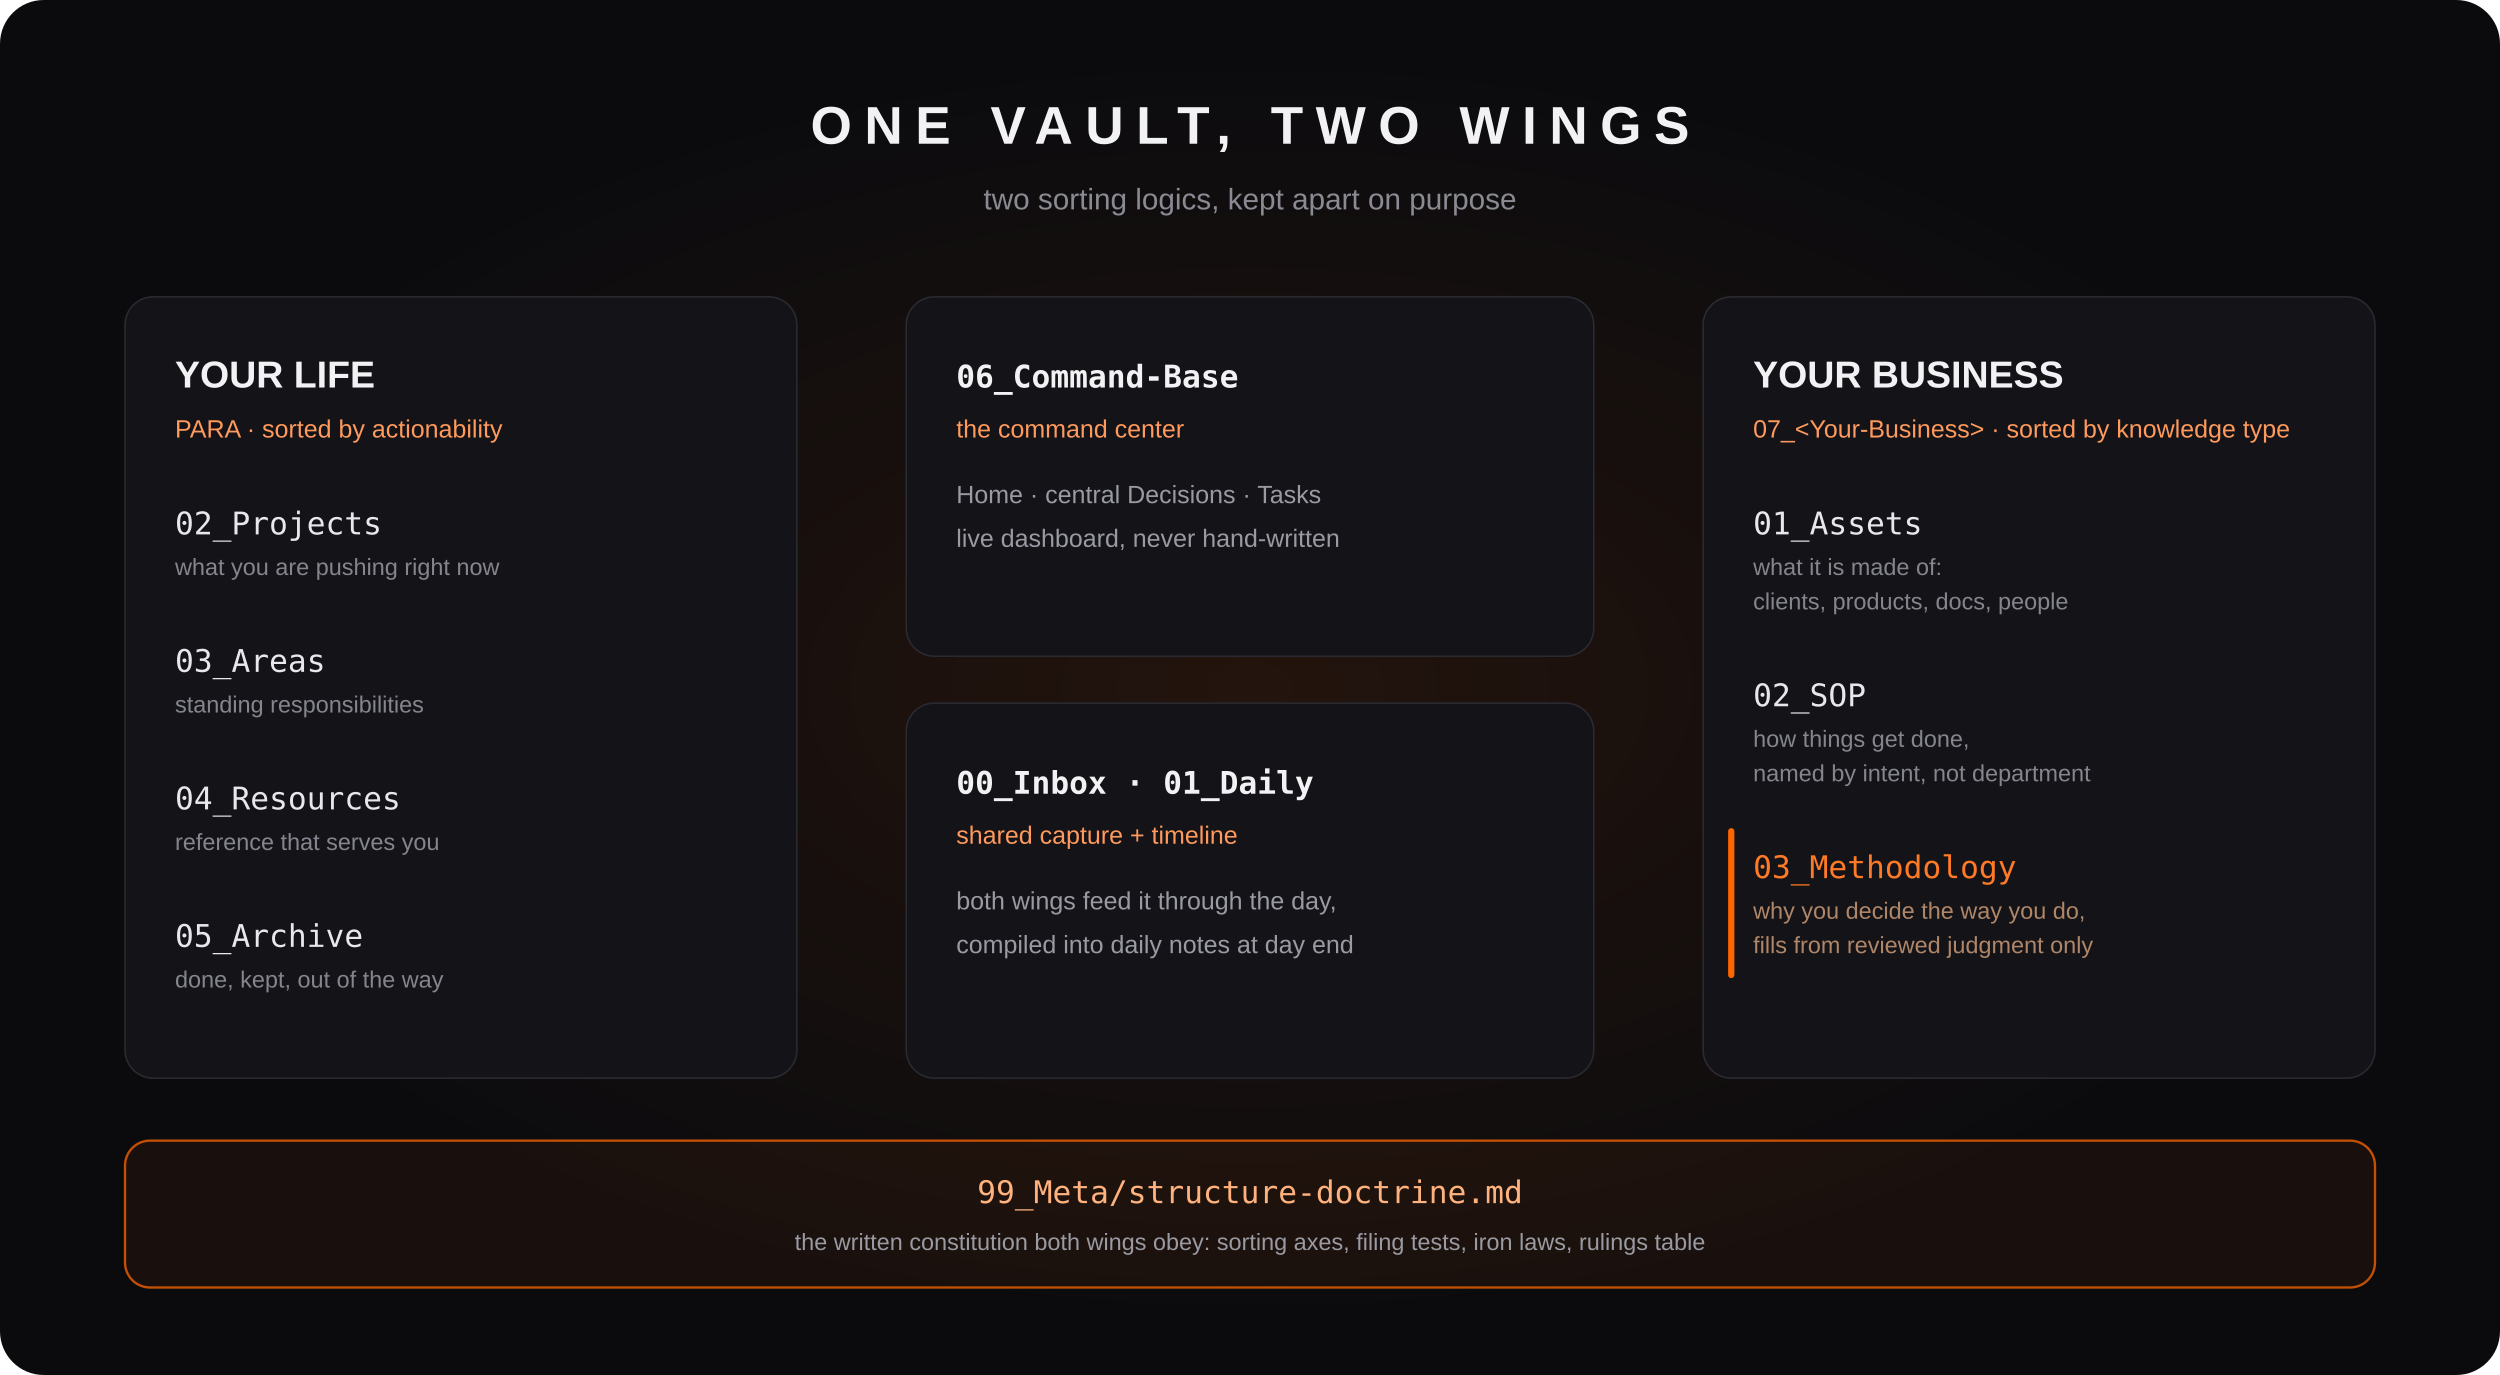
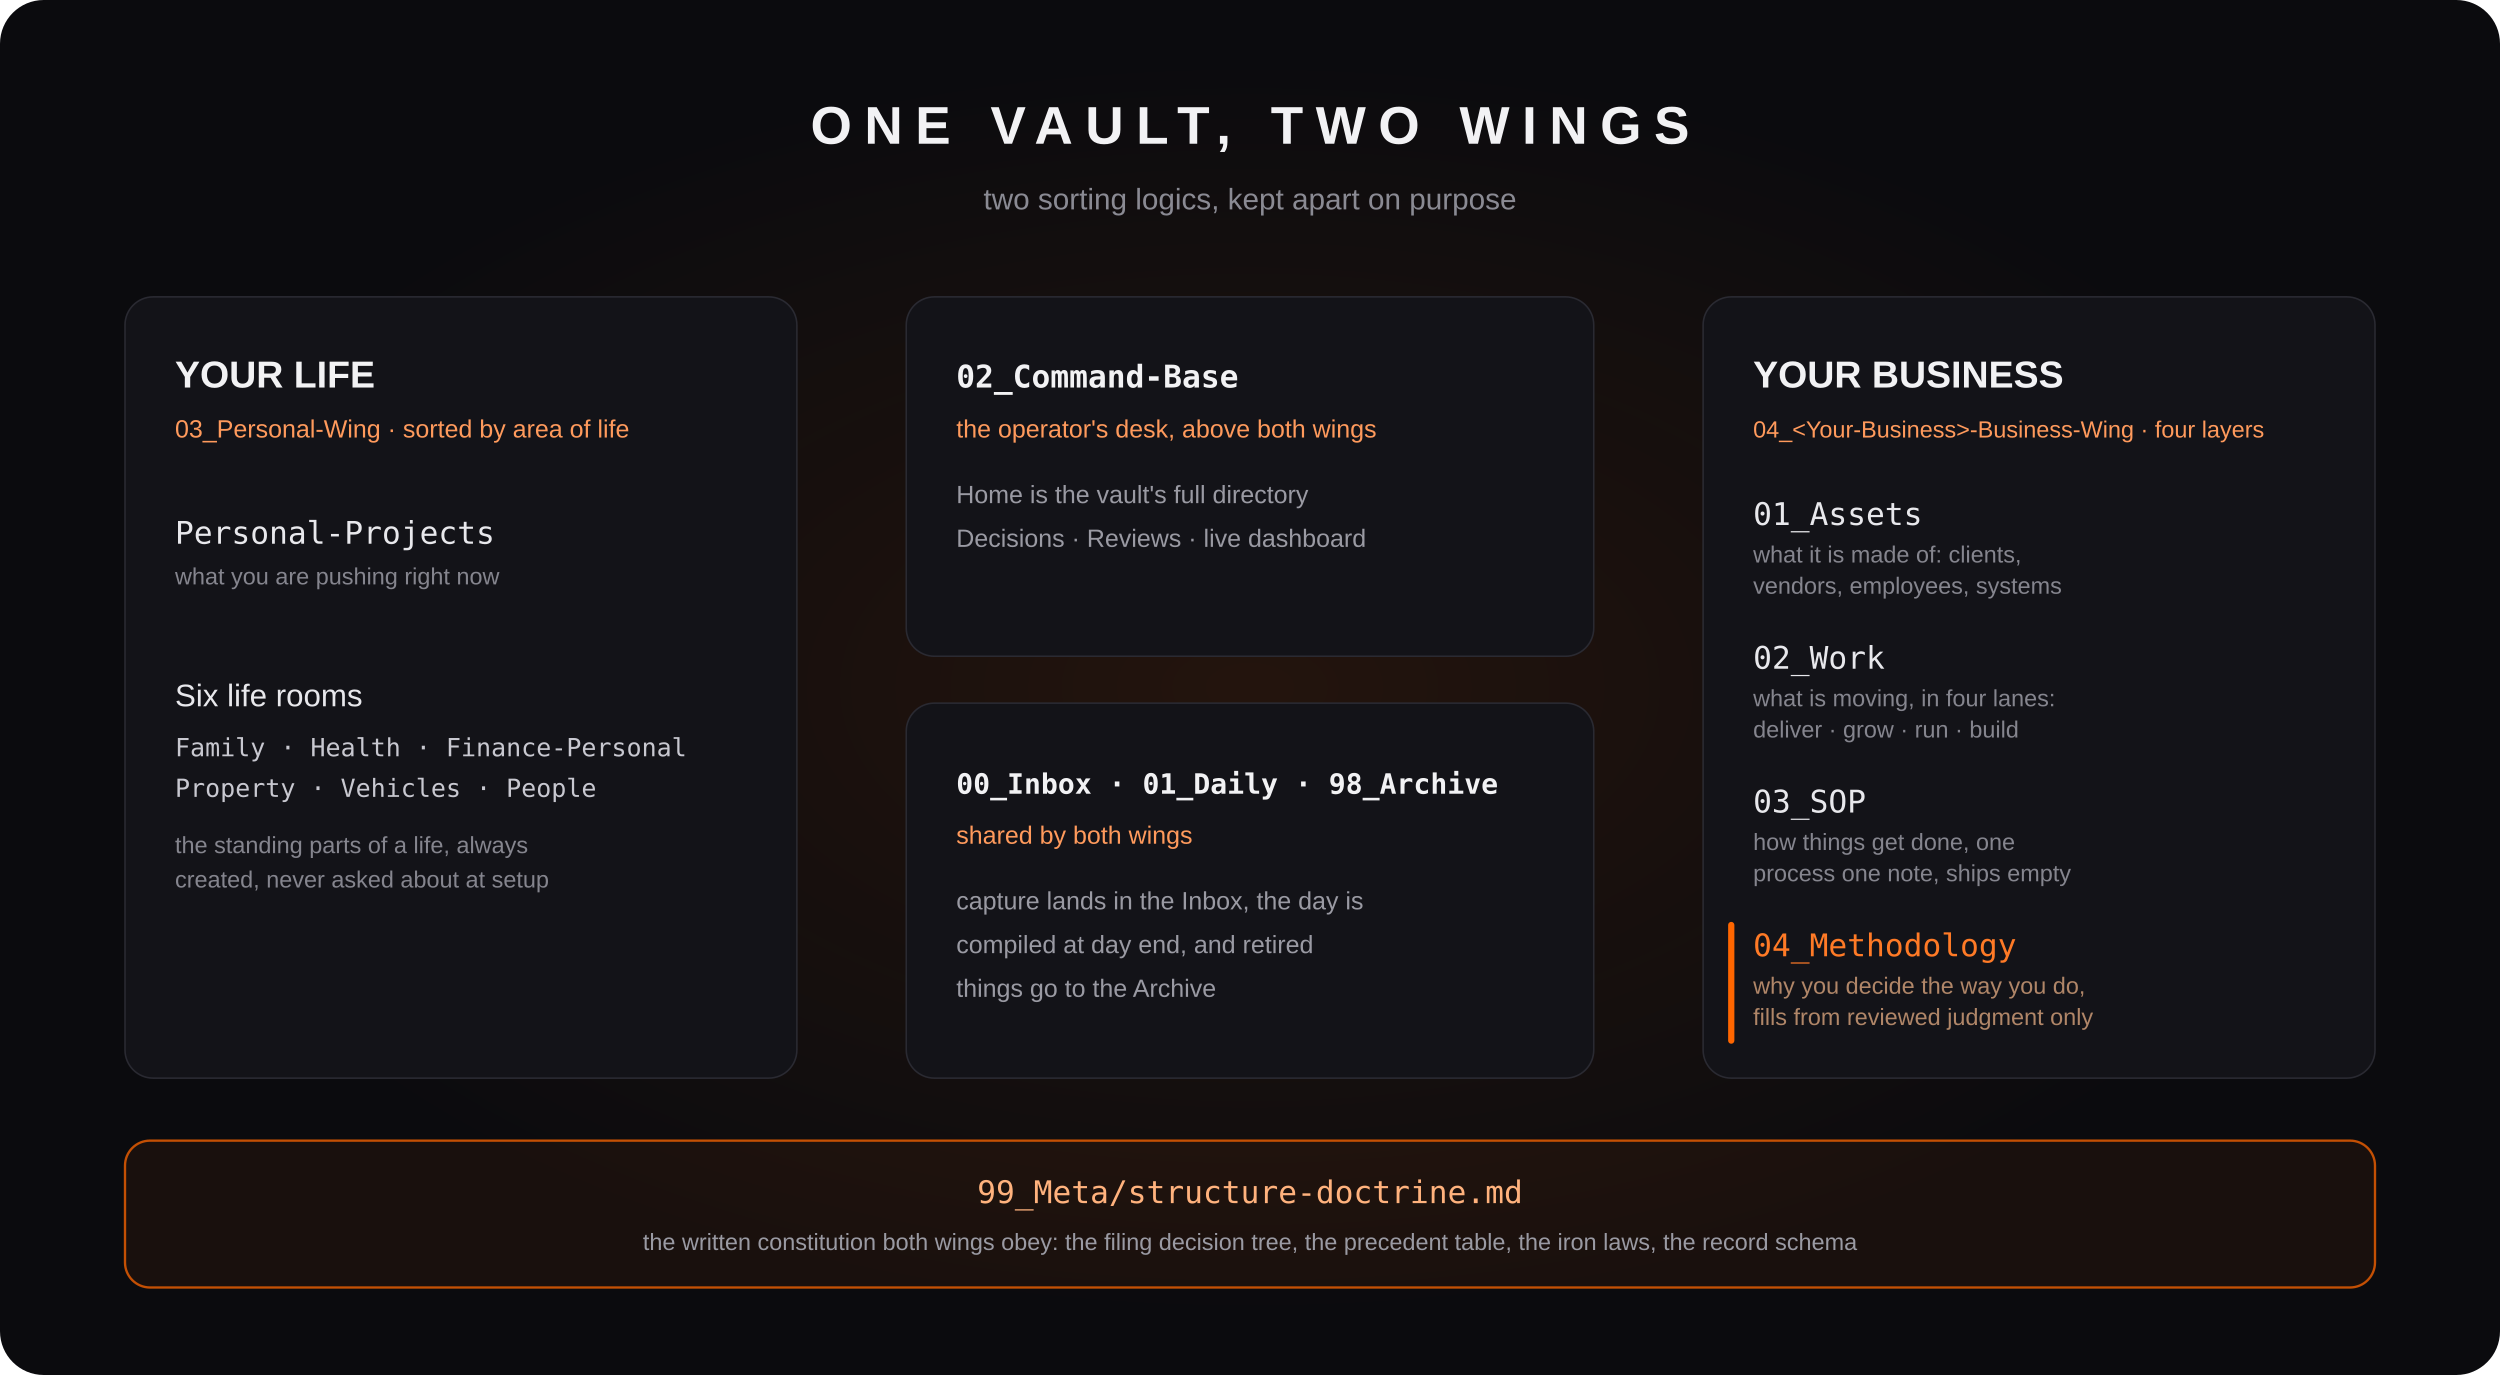
<svg xmlns="http://www.w3.org/2000/svg" viewBox="0 0 1600 880" font-family="'Helvetica Neue', Arial, sans-serif">
  <defs>
    <radialGradient id="glow" cx="50%" cy="50%" r="50%">
      <stop offset="0%" stop-color="#FF6600" stop-opacity="0.10" />
      <stop offset="100%" stop-color="#FF6600" stop-opacity="0" />
    </radialGradient>
  </defs>
  <rect x="0" y="0" width="1600" height="880" rx="28" fill="#0B0B0E" />
  <ellipse cx="800" cy="440" rx="720" ry="400" fill="url(#glow)" />
  <text x="800" y="92" text-anchor="middle" font-size="34" font-weight="600" letter-spacing="8" fill="#F2F2F4">ONE VAULT, TWO WINGS</text>
  <text x="800" y="134" text-anchor="middle" font-size="19" fill="#8A8A93">two sorting logics, kept apart on purpose</text>
  <rect x="80" y="190" width="430" height="500" rx="18" fill="#131318" stroke="#2A2A32" stroke-width="1" />
  <text x="112" y="248" font-size="24" font-weight="600" fill="#F2F2F4">YOUR LIFE</text>
-   <text x="112" y="280" font-size="16" fill="#FF9A5C">PARA · sorted by actionability</text>
-   <text x="112" y="342" font-size="20" fill="#E8E8EC" font-family="Menlo, monospace">02_Projects</text>
-   <text x="112" y="368" font-size="15" fill="#85858E">what you are pushing right now</text>
-   <text x="112" y="430" font-size="20" fill="#E8E8EC" font-family="Menlo, monospace">03_Areas</text>
-   <text x="112" y="456" font-size="15" fill="#85858E">standing responsibilities</text>
-   <text x="112" y="518" font-size="20" fill="#E8E8EC" font-family="Menlo, monospace">04_Resources</text>
-   <text x="112" y="544" font-size="15" fill="#85858E">reference that serves you</text>
-   <text x="112" y="606" font-size="20" fill="#E8E8EC" font-family="Menlo, monospace">05_Archive</text>
-   <text x="112" y="632" font-size="15" fill="#85858E">done, kept, out of the way</text>
+   <text x="112" y="280" font-size="16" fill="#FF9A5C">03_Personal-Wing · sorted by area of life</text>
+   <text x="112" y="348" font-size="20" fill="#E8E8EC" font-family="Menlo, monospace">Personal-Projects</text>
+   <text x="112" y="374" font-size="15" fill="#85858E">what you are pushing right now</text>
+   <text x="112" y="452" font-size="20" fill="#E8E8EC">Six life rooms</text>
+   <text x="112" y="484" font-size="16" fill="#C8C8D0" font-family="Menlo, monospace">Family · Health · Finance-Personal</text>
+   <text x="112" y="510" font-size="16" fill="#C8C8D0" font-family="Menlo, monospace">Property · Vehicles · People</text>
+   <text x="112" y="546" font-size="15" fill="#85858E">the standing parts of a life, always</text>
+   <text x="112" y="568" font-size="15" fill="#85858E">created, never asked about at setup</text>
  <rect x="580" y="190" width="440" height="230" rx="18" fill="#131318" stroke="#2A2A32" stroke-width="1" />
-   <text x="612" y="248" font-size="20" font-weight="600" fill="#F2F2F4" font-family="Menlo, monospace">06_Command-Base</text>
-   <text x="612" y="280" font-size="16" fill="#FF9A5C">the command center</text>
-   <text x="612" y="322" font-size="16" fill="#9A9AA3">Home · central Decisions · Tasks</text>
-   <text x="612" y="350" font-size="16" fill="#9A9AA3">live dashboard, never hand-written</text>
+   <text x="612" y="248" font-size="20" font-weight="600" fill="#F2F2F4" font-family="Menlo, monospace">02_Command-Base</text>
+   <text x="612" y="280" font-size="16" fill="#FF9A5C">the operator's desk, above both wings</text>
+   <text x="612" y="322" font-size="16" fill="#9A9AA3">Home is the vault's full directory</text>
+   <text x="612" y="350" font-size="16" fill="#9A9AA3">Decisions · Reviews · live dashboard</text>
  <rect x="580" y="450" width="440" height="240" rx="18" fill="#131318" stroke="#2A2A32" stroke-width="1" />
-   <text x="612" y="508" font-size="20" font-weight="600" fill="#F2F2F4" font-family="Menlo, monospace">00_Inbox · 01_Daily</text>
-   <text x="612" y="540" font-size="16" fill="#FF9A5C">shared capture + timeline</text>
-   <text x="612" y="582" font-size="16" fill="#9A9AA3">both wings feed it through the day,</text>
-   <text x="612" y="610" font-size="16" fill="#9A9AA3">compiled into daily notes at day end</text>
+   <text x="612" y="508" font-size="18" font-weight="600" fill="#F2F2F4" font-family="Menlo, monospace">00_Inbox · 01_Daily · 98_Archive</text>
+   <text x="612" y="540" font-size="16" fill="#FF9A5C">shared by both wings</text>
+   <text x="612" y="582" font-size="16" fill="#9A9AA3">capture lands in the Inbox, the day is</text>
+   <text x="612" y="610" font-size="16" fill="#9A9AA3">compiled at day end, and retired</text>
+   <text x="612" y="638" font-size="16" fill="#9A9AA3">things go to the Archive</text>
  <rect x="1090" y="190" width="430" height="500" rx="18" fill="#131318" stroke="#2A2A32" stroke-width="1" />
  <text x="1122" y="248" font-size="24" font-weight="600" fill="#F2F2F4">YOUR BUSINESS</text>
-   <text x="1122" y="280" font-size="16" fill="#FF9A5C">07_&lt;Your-Business&gt; · sorted by knowledge type</text>
-   <text x="1122" y="342" font-size="20" fill="#E8E8EC" font-family="Menlo, monospace">01_Assets</text>
-   <text x="1122" y="368" font-size="15" fill="#85858E">what it is made of:</text>
-   <text x="1122" y="390" font-size="15" fill="#85858E">clients, products, docs, people</text>
-   <text x="1122" y="452" font-size="20" fill="#E8E8EC" font-family="Menlo, monospace">02_SOP</text>
-   <text x="1122" y="478" font-size="15" fill="#85858E">how things get done,</text>
-   <text x="1122" y="500" font-size="15" fill="#85858E">named by intent, not department</text>
-   <rect x="1106" y="530" width="4" height="96" rx="2" fill="#FF6600" />
-   <text x="1122" y="562" font-size="20" fill="#FF7A26" font-family="Menlo, monospace">03_Methodology</text>
-   <text x="1122" y="588" font-size="15" fill="#B08668">why you decide the way you do,</text>
-   <text x="1122" y="610" font-size="15" fill="#B08668">fills from reviewed judgment only</text>
+   <text x="1122" y="280" font-size="15" fill="#FF9A5C">04_&lt;Your-Business&gt;-Business-Wing · four layers</text>
+   <text x="1122" y="336" font-size="20" fill="#E8E8EC" font-family="Menlo, monospace">01_Assets</text>
+   <text x="1122" y="360" font-size="15" fill="#85858E">what it is made of: clients,</text>
+   <text x="1122" y="380" font-size="15" fill="#85858E">vendors, employees, systems</text>
+   <text x="1122" y="428" font-size="20" fill="#E8E8EC" font-family="Menlo, monospace">02_Work</text>
+   <text x="1122" y="452" font-size="15" fill="#85858E">what is moving, in four lanes:</text>
+   <text x="1122" y="472" font-size="15" fill="#85858E">deliver · grow · run · build</text>
+   <text x="1122" y="520" font-size="20" fill="#E8E8EC" font-family="Menlo, monospace">03_SOP</text>
+   <text x="1122" y="544" font-size="15" fill="#85858E">how things get done, one</text>
+   <text x="1122" y="564" font-size="15" fill="#85858E">process one note, ships empty</text>
+   <rect x="1106" y="590" width="4" height="78" rx="2" fill="#FF6600" />
+   <text x="1122" y="612" font-size="20" fill="#FF7A26" font-family="Menlo, monospace">04_Methodology</text>
+   <text x="1122" y="636" font-size="15" fill="#B08668">why you decide the way you do,</text>
+   <text x="1122" y="656" font-size="15" fill="#B08668">fills from reviewed judgment only</text>
  <rect x="80" y="730" width="1440" height="94" rx="16" fill="#FF6600" fill-opacity="0.06" stroke="#FF6600" stroke-opacity="0.75" stroke-width="1.5" />
  <text x="800" y="770" text-anchor="middle" font-size="20" fill="#FFB27D" font-family="Menlo, monospace">99_Meta/structure-doctrine.md</text>
-   <text x="800" y="800" text-anchor="middle" font-size="15" fill="#9A9AA3">the written constitution both wings obey: sorting axes, filing tests, iron laws, rulings table</text>
+   <text x="800" y="800" text-anchor="middle" font-size="15" fill="#9A9AA3">the written constitution both wings obey: the filing decision tree, the precedent table, the iron laws, the record schema</text>
</svg>
